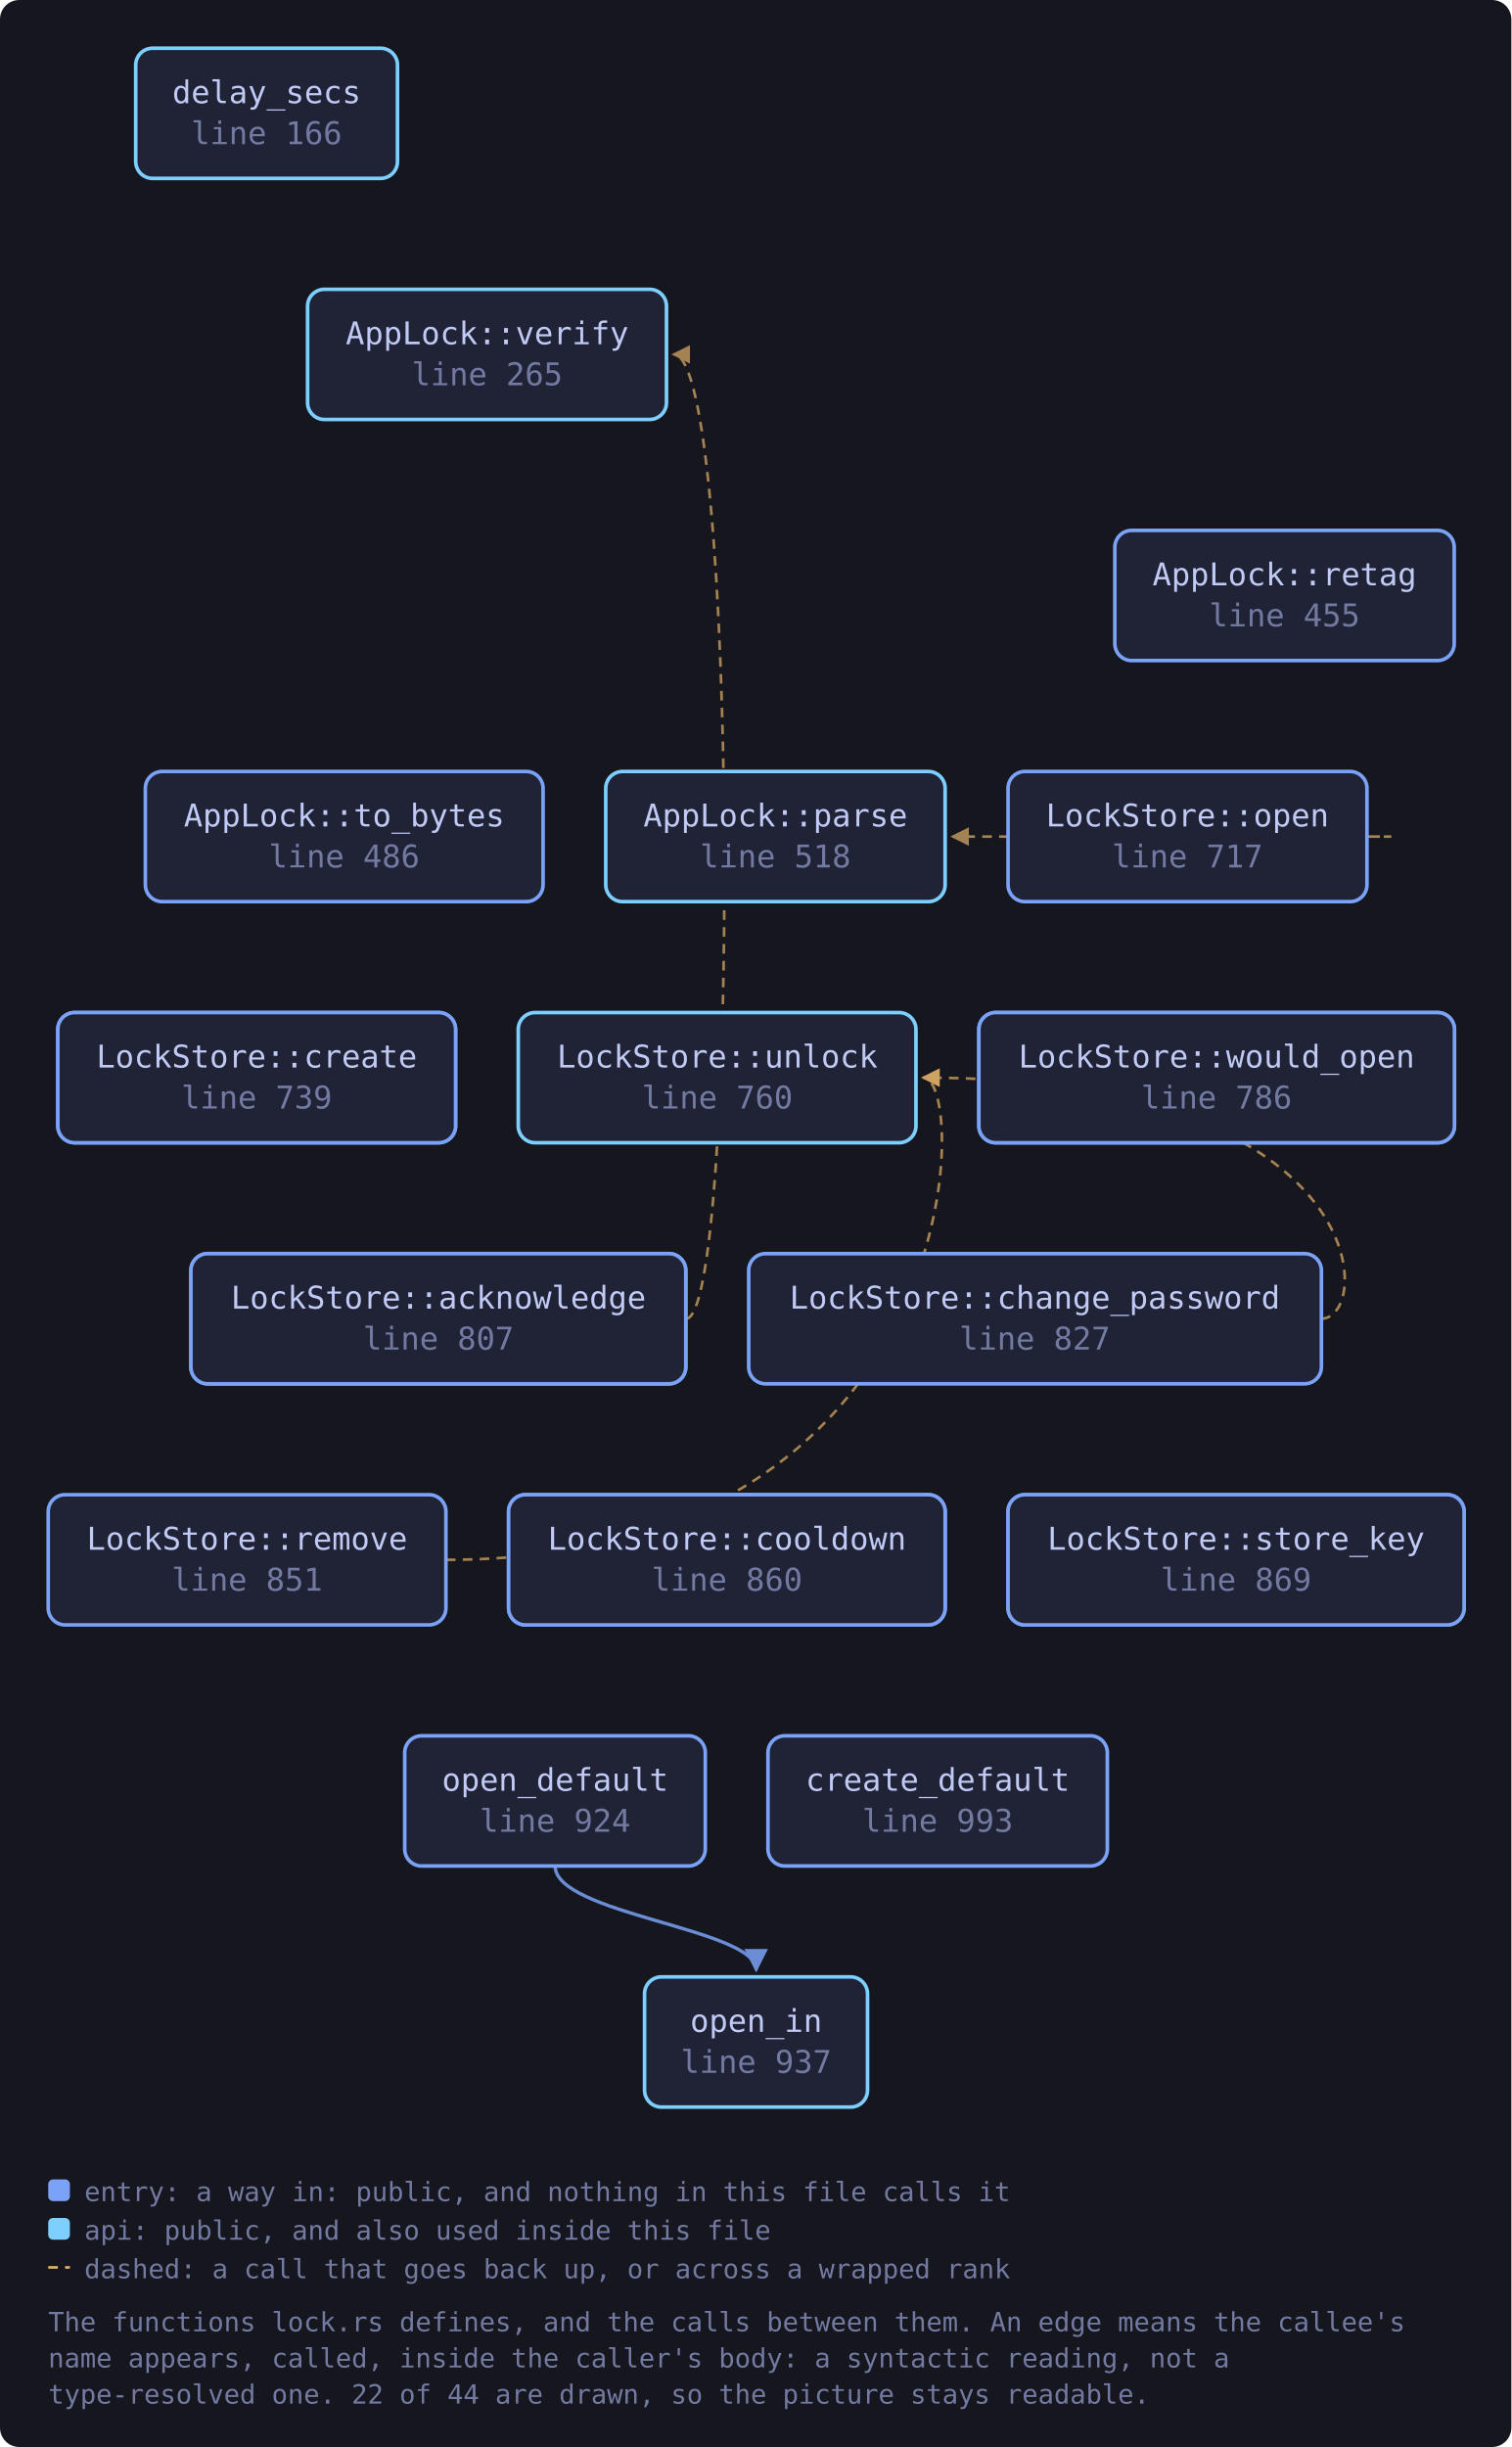
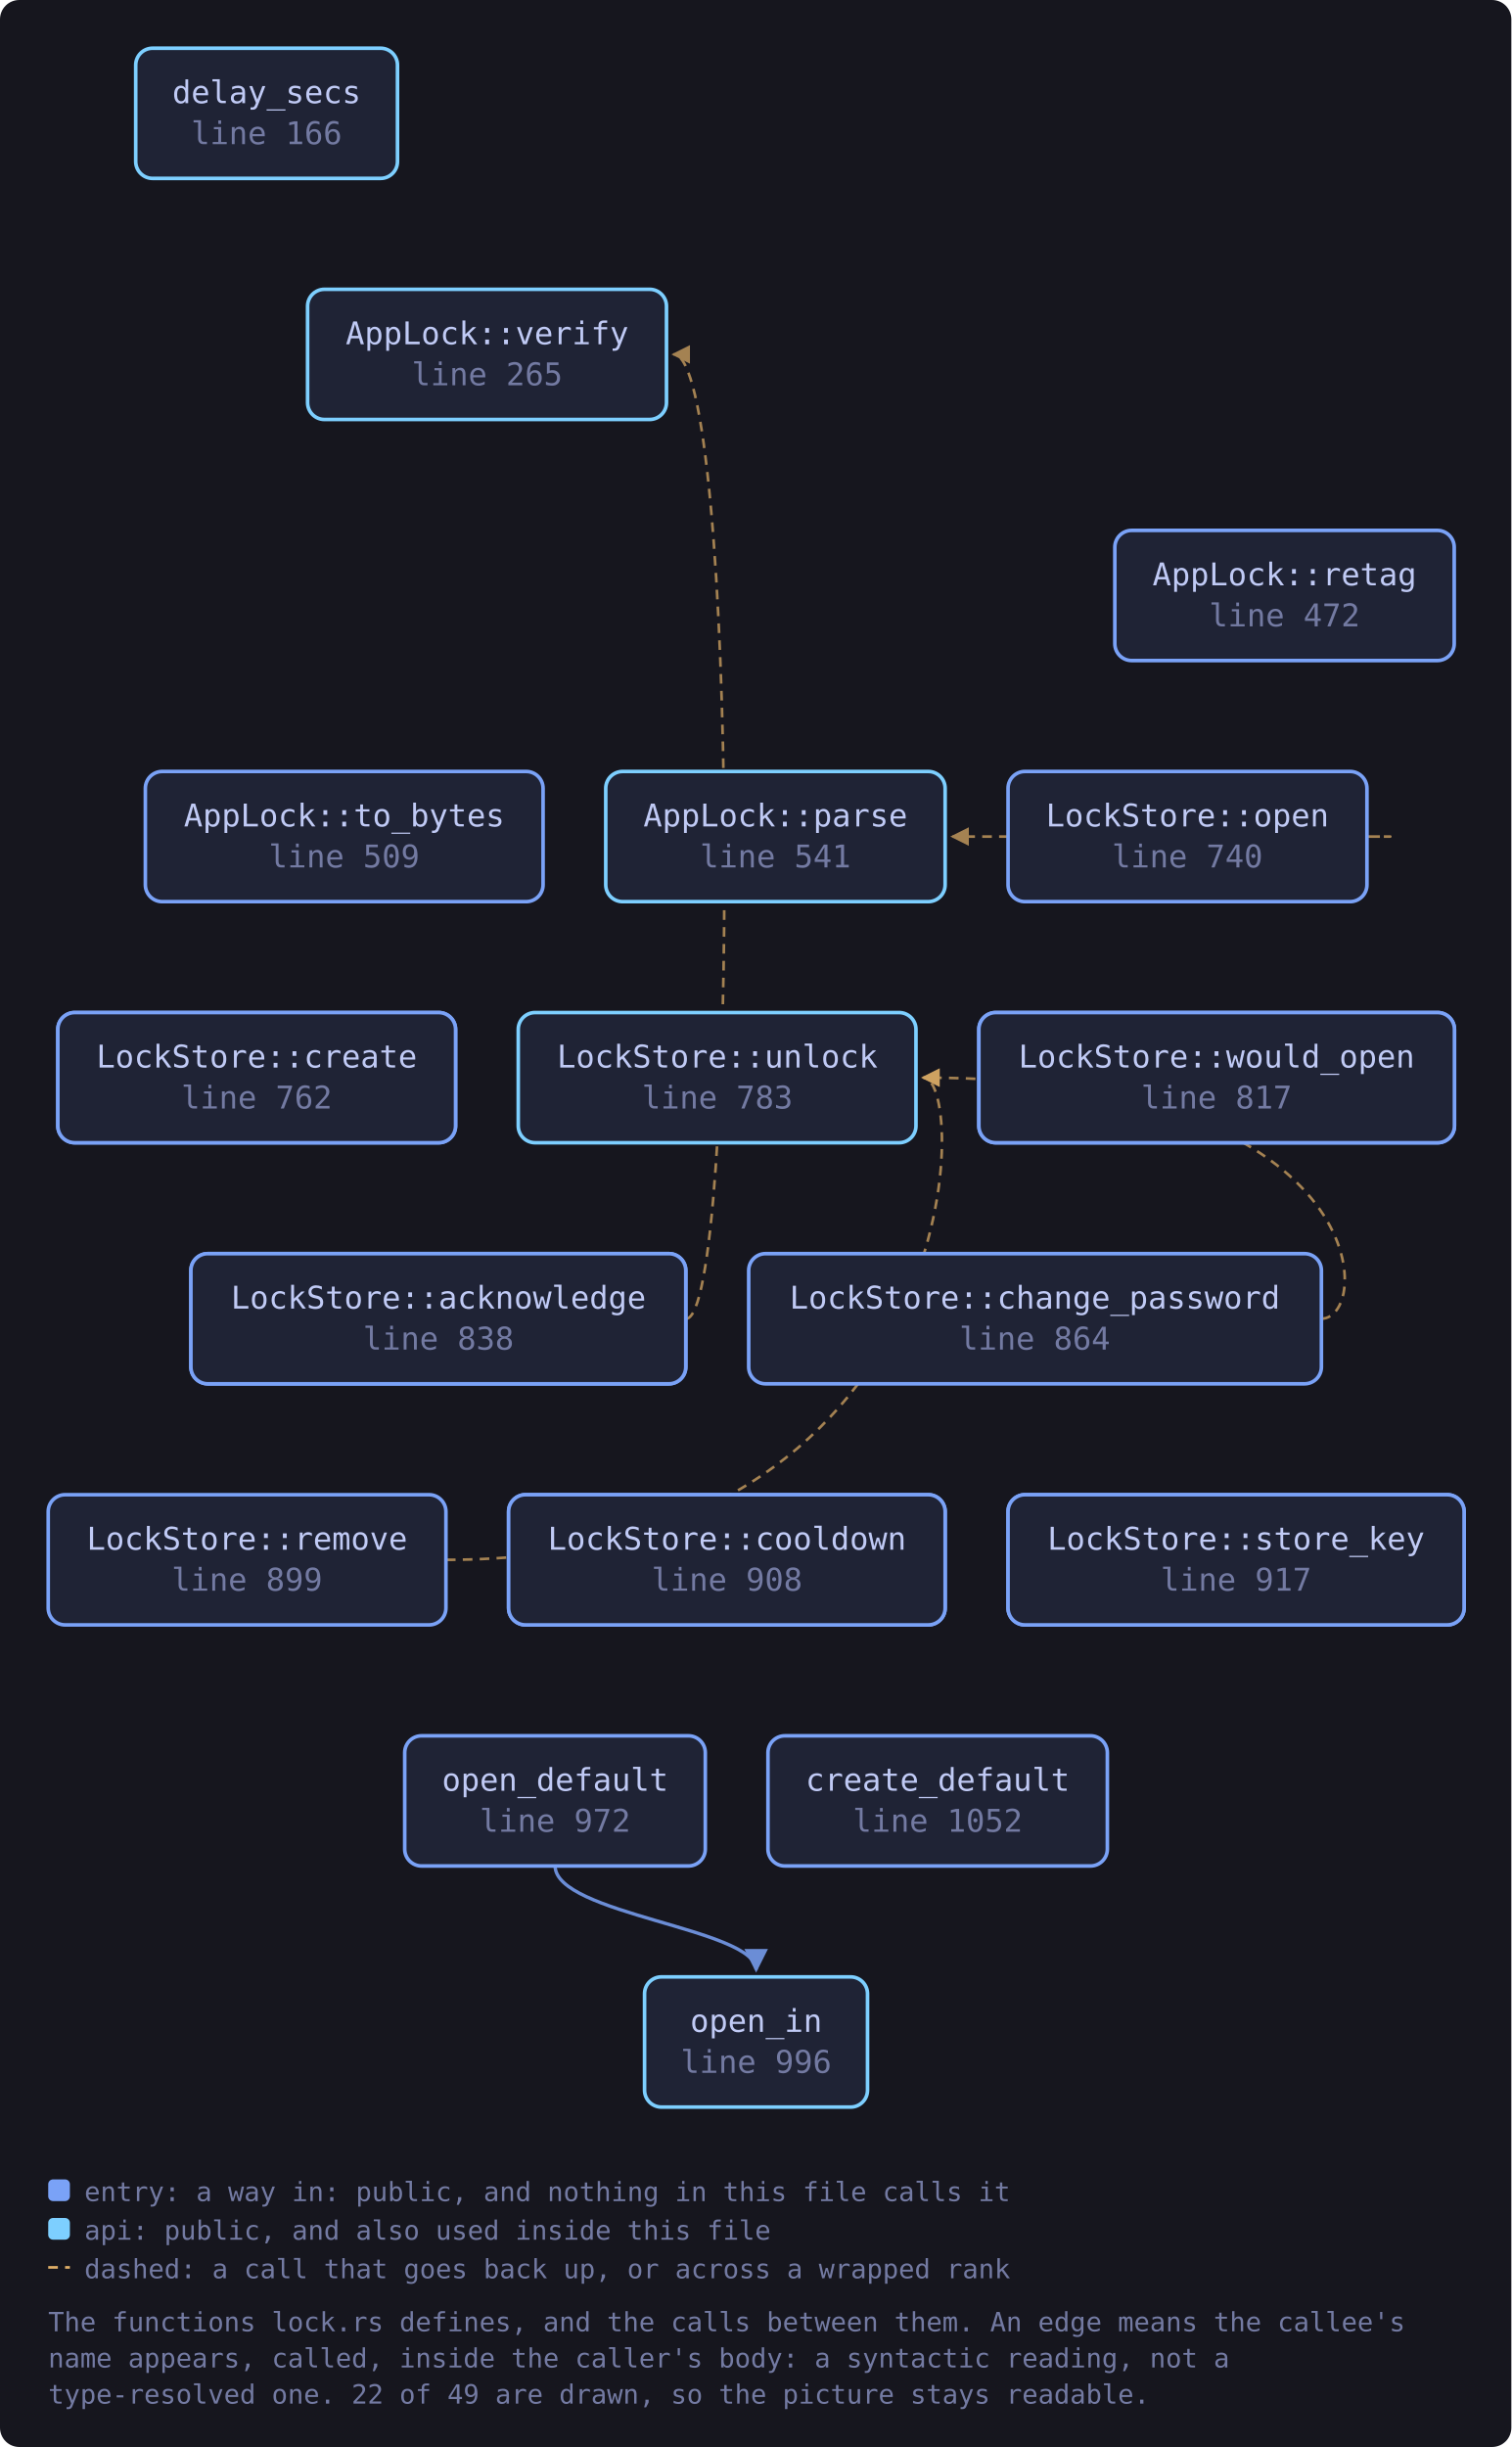
<svg xmlns="http://www.w3.org/2000/svg" viewBox="0 0 627 1015" width="627" height="1015" style="max-width:100%;height:auto" role="img" aria-label="flowchart">
  <defs>
    <marker id="a-muted" viewBox="0 0 8 8" refX="7" refY="4" markerWidth="7" markerHeight="7" orient="auto-start-reverse">
      <path d="M0 0 L8 4 L0 8 z" fill="var(--muted, #737aa2)" />
    </marker>
    <marker id="a-warn" viewBox="0 0 8 8" refX="7" refY="4" markerWidth="7" markerHeight="7" orient="auto-start-reverse">
      <path d="M0 0 L8 4 L0 8 z" fill="var(--warn, #e0af68)" />
    </marker>
    <marker id="a-accent" viewBox="0 0 8 8" refX="7" refY="4" markerWidth="7" markerHeight="7" orient="auto-start-reverse">
      <path d="M0 0 L8 4 L0 8 z" fill="var(--accent, #7aa2f7)" />
    </marker>
    <marker id="a-cyan" viewBox="0 0 8 8" refX="7" refY="4" markerWidth="7" markerHeight="7" orient="auto-start-reverse">
      <path d="M0 0 L8 4 L0 8 z" fill="var(--cyan, #7dcfff)" />
    </marker>
    <marker id="a-accent-2" viewBox="0 0 8 8" refX="7" refY="4" markerWidth="7" markerHeight="7" orient="auto-start-reverse">
      <path d="M0 0 L8 4 L0 8 z" fill="var(--accent-2, #bb9af7)" />
    </marker>
  </defs>
  <rect x="0" y="0" width="627" height="1015" fill="var(--bg-inset, #16161e)" rx="8" />
  <path d="M284.6 547.0 C 306.6 547.0, 306.6 147.0, 279.5 147.0" fill="none" stroke="var(--warn, #e0af68)" stroke-width="1.1" opacity="0.7" stroke-dasharray="4 3" marker-end="url(#a-warn)" />
  <path d="M548.1 547.0 C 570.1 547.0, 570.1 447.0, 383.1 447.0" fill="none" stroke="var(--warn, #e0af68)" stroke-width="1.1" opacity="0.7" stroke-dasharray="4 3" marker-end="url(#a-warn)" />
  <path d="M567.1 347.0 C 589.1 347.0, 589.1 347.0, 395.2 347.0" fill="none" stroke="var(--warn, #e0af68)" stroke-width="1.1" opacity="0.7" stroke-dasharray="4 3" marker-end="url(#a-warn)" />
  <path d="M230.3 774.0 C 230.3 794.0, 313.7 800.0, 313.7 817.0" fill="none" stroke="var(--accent, #7aa2f7)" stroke-width="1.4" opacity="0.85" marker-end="url(#a-accent)" />
  <path d="M185.0 647.0 C 402.1 647.0, 402.1 447.0, 383.1 447.0" fill="none" stroke="var(--warn, #e0af68)" stroke-width="1.1" opacity="0.7" stroke-dasharray="4 3" marker-end="url(#a-warn)" />
  <a href="https://github.com/tilas01/veilvoice/blob/main/crates/veilvoice-crypto/src/lock.rs#L166" target="_blank" rel="noopener noreferrer">
    <rect x="56.3" y="20.0" width="108.6" height="54.0" rx="7" fill="var(--bg-soft, #1f2335)" stroke="var(--cyan, #7dcfff)" stroke-width="1.5" />
    <text x="110.6" y="42.8" font-family="ui-monospace, SFMono-Regular, Menlo, Consolas, monospace" font-size="13" fill="var(--fg, #c0caf5)" text-anchor="middle">delay_secs</text>
    <text x="110.6" y="59.8" font-family="ui-monospace, SFMono-Regular, Menlo, Consolas, monospace" font-size="13" fill="var(--muted, #737aa2)" text-anchor="middle">line 166</text>
  </a>
  <a href="https://github.com/tilas01/veilvoice/blob/main/crates/veilvoice-crypto/src/lock.rs#L223" target="_blank" rel="noopener noreferrer">
    <rect x="24.0" y="420.0" width="165.0" height="54.0" rx="7" fill="var(--bg-soft, #1f2335)" stroke="var(--accent, #7aa2f7)" stroke-width="1.5" />
    <text x="106.5" y="442.8" font-family="ui-monospace, SFMono-Regular, Menlo, Consolas, monospace" font-size="13" fill="var(--fg, #c0caf5)" text-anchor="middle">AppLock::create</text>
    <text x="106.5" y="459.8" font-family="ui-monospace, SFMono-Regular, Menlo, Consolas, monospace" font-size="13" fill="var(--muted, #737aa2)" text-anchor="middle">line 223</text>
  </a>
  <a href="https://github.com/tilas01/veilvoice/blob/main/crates/veilvoice-crypto/src/lock.rs#L255" target="_blank" rel="noopener noreferrer">
    <rect x="418.2" y="620.0" width="189.2" height="54.0" rx="7" fill="var(--bg-soft, #1f2335)" stroke="var(--accent, #7aa2f7)" stroke-width="1.5" />
    <text x="512.8" y="642.8" font-family="ui-monospace, SFMono-Regular, Menlo, Consolas, monospace" font-size="13" fill="var(--fg, #c0caf5)" text-anchor="middle">AppLock::store_key</text>
    <text x="512.8" y="659.8" font-family="ui-monospace, SFMono-Regular, Menlo, Consolas, monospace" font-size="13" fill="var(--muted, #737aa2)" text-anchor="middle">line 255</text>
  </a>
  <a href="https://github.com/tilas01/veilvoice/blob/main/crates/veilvoice-crypto/src/lock.rs#L265" target="_blank" rel="noopener noreferrer">
    <rect x="127.6" y="120.0" width="148.9" height="54.0" rx="7" fill="var(--bg-soft, #1f2335)" stroke="var(--cyan, #7dcfff)" stroke-width="1.5" />
    <text x="202.1" y="142.8" font-family="ui-monospace, SFMono-Regular, Menlo, Consolas, monospace" font-size="13" fill="var(--fg, #c0caf5)" text-anchor="middle">AppLock::verify</text>
    <text x="202.1" y="159.8" font-family="ui-monospace, SFMono-Regular, Menlo, Consolas, monospace" font-size="13" fill="var(--muted, #737aa2)" text-anchor="middle">line 265</text>
  </a>
-   <a href="https://github.com/tilas01/veilvoice/blob/main/crates/veilvoice-crypto/src/lock.rs#L319" target="_blank" rel="noopener noreferrer">
+   <a href="https://github.com/tilas01/veilvoice/blob/main/crates/veilvoice-crypto/src/lock.rs#L336" target="_blank" rel="noopener noreferrer">
    <rect x="406.1" y="420.0" width="197.3" height="54.0" rx="7" fill="var(--bg-soft, #1f2335)" stroke="var(--accent, #7aa2f7)" stroke-width="1.5" />
    <text x="504.7" y="442.8" font-family="ui-monospace, SFMono-Regular, Menlo, Consolas, monospace" font-size="13" fill="var(--fg, #c0caf5)" text-anchor="middle">AppLock::would_open</text>
-     <text x="504.7" y="459.8" font-family="ui-monospace, SFMono-Regular, Menlo, Consolas, monospace" font-size="13" fill="var(--muted, #737aa2)" text-anchor="middle">line 319</text>
+     <text x="504.7" y="459.8" font-family="ui-monospace, SFMono-Regular, Menlo, Consolas, monospace" font-size="13" fill="var(--muted, #737aa2)" text-anchor="middle">line 336</text>
  </a>
-   <a href="https://github.com/tilas01/veilvoice/blob/main/crates/veilvoice-crypto/src/lock.rs#L354" target="_blank" rel="noopener noreferrer">
+   <a href="https://github.com/tilas01/veilvoice/blob/main/crates/veilvoice-crypto/src/lock.rs#L371" target="_blank" rel="noopener noreferrer">
    <rect x="79.2" y="520.0" width="205.3" height="54.0" rx="7" fill="var(--bg-soft, #1f2335)" stroke="var(--accent, #7aa2f7)" stroke-width="1.5" />
    <text x="181.9" y="542.8" font-family="ui-monospace, SFMono-Regular, Menlo, Consolas, monospace" font-size="13" fill="var(--fg, #c0caf5)" text-anchor="middle">AppLock::acknowledge</text>
-     <text x="181.9" y="559.8" font-family="ui-monospace, SFMono-Regular, Menlo, Consolas, monospace" font-size="13" fill="var(--muted, #737aa2)" text-anchor="middle">line 354</text>
+     <text x="181.9" y="559.8" font-family="ui-monospace, SFMono-Regular, Menlo, Consolas, monospace" font-size="13" fill="var(--muted, #737aa2)" text-anchor="middle">line 371</text>
  </a>
-   <a href="https://github.com/tilas01/veilvoice/blob/main/crates/veilvoice-crypto/src/lock.rs#L392" target="_blank" rel="noopener noreferrer">
+   <a href="https://github.com/tilas01/veilvoice/blob/main/crates/veilvoice-crypto/src/lock.rs#L409" target="_blank" rel="noopener noreferrer">
    <rect x="211.0" y="620.0" width="181.1" height="54.0" rx="7" fill="var(--bg-soft, #1f2335)" stroke="var(--accent, #7aa2f7)" stroke-width="1.5" />
    <text x="301.6" y="642.8" font-family="ui-monospace, SFMono-Regular, Menlo, Consolas, monospace" font-size="13" fill="var(--fg, #c0caf5)" text-anchor="middle">AppLock::cooldown</text>
-     <text x="301.6" y="659.8" font-family="ui-monospace, SFMono-Regular, Menlo, Consolas, monospace" font-size="13" fill="var(--muted, #737aa2)" text-anchor="middle">line 392</text>
+     <text x="301.6" y="659.8" font-family="ui-monospace, SFMono-Regular, Menlo, Consolas, monospace" font-size="13" fill="var(--muted, #737aa2)" text-anchor="middle">line 409</text>
  </a>
-   <a href="https://github.com/tilas01/veilvoice/blob/main/crates/veilvoice-crypto/src/lock.rs#L455" target="_blank" rel="noopener noreferrer">
+   <a href="https://github.com/tilas01/veilvoice/blob/main/crates/veilvoice-crypto/src/lock.rs#L472" target="_blank" rel="noopener noreferrer">
    <rect x="462.5" y="220.0" width="140.8" height="54.0" rx="7" fill="var(--bg-soft, #1f2335)" stroke="var(--accent, #7aa2f7)" stroke-width="1.5" />
    <text x="532.9" y="242.8" font-family="ui-monospace, SFMono-Regular, Menlo, Consolas, monospace" font-size="13" fill="var(--fg, #c0caf5)" text-anchor="middle">AppLock::retag</text>
-     <text x="532.9" y="259.8" font-family="ui-monospace, SFMono-Regular, Menlo, Consolas, monospace" font-size="13" fill="var(--muted, #737aa2)" text-anchor="middle">line 455</text>
+     <text x="532.9" y="259.8" font-family="ui-monospace, SFMono-Regular, Menlo, Consolas, monospace" font-size="13" fill="var(--muted, #737aa2)" text-anchor="middle">line 472</text>
  </a>
-   <a href="https://github.com/tilas01/veilvoice/blob/main/crates/veilvoice-crypto/src/lock.rs#L486" target="_blank" rel="noopener noreferrer">
+   <a href="https://github.com/tilas01/veilvoice/blob/main/crates/veilvoice-crypto/src/lock.rs#L509" target="_blank" rel="noopener noreferrer">
    <rect x="60.3" y="320.0" width="165.0" height="54.0" rx="7" fill="var(--bg-soft, #1f2335)" stroke="var(--accent, #7aa2f7)" stroke-width="1.5" />
    <text x="142.8" y="342.8" font-family="ui-monospace, SFMono-Regular, Menlo, Consolas, monospace" font-size="13" fill="var(--fg, #c0caf5)" text-anchor="middle">AppLock::to_bytes</text>
-     <text x="142.8" y="359.8" font-family="ui-monospace, SFMono-Regular, Menlo, Consolas, monospace" font-size="13" fill="var(--muted, #737aa2)" text-anchor="middle">line 486</text>
+     <text x="142.8" y="359.8" font-family="ui-monospace, SFMono-Regular, Menlo, Consolas, monospace" font-size="13" fill="var(--muted, #737aa2)" text-anchor="middle">line 509</text>
  </a>
-   <a href="https://github.com/tilas01/veilvoice/blob/main/crates/veilvoice-crypto/src/lock.rs#L518" target="_blank" rel="noopener noreferrer">
+   <a href="https://github.com/tilas01/veilvoice/blob/main/crates/veilvoice-crypto/src/lock.rs#L541" target="_blank" rel="noopener noreferrer">
    <rect x="251.3" y="320.0" width="140.8" height="54.0" rx="7" fill="var(--bg-soft, #1f2335)" stroke="var(--cyan, #7dcfff)" stroke-width="1.5" />
    <text x="321.7" y="342.8" font-family="ui-monospace, SFMono-Regular, Menlo, Consolas, monospace" font-size="13" fill="var(--fg, #c0caf5)" text-anchor="middle">AppLock::parse</text>
-     <text x="321.7" y="359.8" font-family="ui-monospace, SFMono-Regular, Menlo, Consolas, monospace" font-size="13" fill="var(--muted, #737aa2)" text-anchor="middle">line 518</text>
+     <text x="321.7" y="359.8" font-family="ui-monospace, SFMono-Regular, Menlo, Consolas, monospace" font-size="13" fill="var(--muted, #737aa2)" text-anchor="middle">line 541</text>
  </a>
-   <a href="https://github.com/tilas01/veilvoice/blob/main/crates/veilvoice-crypto/src/lock.rs#L717" target="_blank" rel="noopener noreferrer">
+   <a href="https://github.com/tilas01/veilvoice/blob/main/crates/veilvoice-crypto/src/lock.rs#L740" target="_blank" rel="noopener noreferrer">
    <rect x="418.2" y="320.0" width="148.9" height="54.0" rx="7" fill="var(--bg-soft, #1f2335)" stroke="var(--accent, #7aa2f7)" stroke-width="1.5" />
    <text x="492.6" y="342.8" font-family="ui-monospace, SFMono-Regular, Menlo, Consolas, monospace" font-size="13" fill="var(--fg, #c0caf5)" text-anchor="middle">LockStore::open</text>
-     <text x="492.6" y="359.8" font-family="ui-monospace, SFMono-Regular, Menlo, Consolas, monospace" font-size="13" fill="var(--muted, #737aa2)" text-anchor="middle">line 717</text>
+     <text x="492.6" y="359.8" font-family="ui-monospace, SFMono-Regular, Menlo, Consolas, monospace" font-size="13" fill="var(--muted, #737aa2)" text-anchor="middle">line 740</text>
  </a>
-   <a href="https://github.com/tilas01/veilvoice/blob/main/crates/veilvoice-crypto/src/lock.rs#L739" target="_blank" rel="noopener noreferrer">
+   <a href="https://github.com/tilas01/veilvoice/blob/main/crates/veilvoice-crypto/src/lock.rs#L762" target="_blank" rel="noopener noreferrer">
    <rect x="24.0" y="420.0" width="165.0" height="54.0" rx="7" fill="var(--bg-soft, #1f2335)" stroke="var(--accent, #7aa2f7)" stroke-width="1.5" />
    <text x="106.5" y="442.8" font-family="ui-monospace, SFMono-Regular, Menlo, Consolas, monospace" font-size="13" fill="var(--fg, #c0caf5)" text-anchor="middle">LockStore::create</text>
-     <text x="106.5" y="459.8" font-family="ui-monospace, SFMono-Regular, Menlo, Consolas, monospace" font-size="13" fill="var(--muted, #737aa2)" text-anchor="middle">line 739</text>
+     <text x="106.5" y="459.8" font-family="ui-monospace, SFMono-Regular, Menlo, Consolas, monospace" font-size="13" fill="var(--muted, #737aa2)" text-anchor="middle">line 762</text>
  </a>
-   <a href="https://github.com/tilas01/veilvoice/blob/main/crates/veilvoice-crypto/src/lock.rs#L760" target="_blank" rel="noopener noreferrer">
+   <a href="https://github.com/tilas01/veilvoice/blob/main/crates/veilvoice-crypto/src/lock.rs#L783" target="_blank" rel="noopener noreferrer">
    <rect x="215.0" y="420.0" width="165.0" height="54.0" rx="7" fill="var(--bg-soft, #1f2335)" stroke="var(--cyan, #7dcfff)" stroke-width="1.5" />
    <text x="297.6" y="442.8" font-family="ui-monospace, SFMono-Regular, Menlo, Consolas, monospace" font-size="13" fill="var(--fg, #c0caf5)" text-anchor="middle">LockStore::unlock</text>
-     <text x="297.6" y="459.8" font-family="ui-monospace, SFMono-Regular, Menlo, Consolas, monospace" font-size="13" fill="var(--muted, #737aa2)" text-anchor="middle">line 760</text>
+     <text x="297.6" y="459.8" font-family="ui-monospace, SFMono-Regular, Menlo, Consolas, monospace" font-size="13" fill="var(--muted, #737aa2)" text-anchor="middle">line 783</text>
  </a>
-   <a href="https://github.com/tilas01/veilvoice/blob/main/crates/veilvoice-crypto/src/lock.rs#L786" target="_blank" rel="noopener noreferrer">
+   <a href="https://github.com/tilas01/veilvoice/blob/main/crates/veilvoice-crypto/src/lock.rs#L817" target="_blank" rel="noopener noreferrer">
    <rect x="406.1" y="420.0" width="197.3" height="54.0" rx="7" fill="var(--bg-soft, #1f2335)" stroke="var(--accent, #7aa2f7)" stroke-width="1.5" />
    <text x="504.7" y="442.8" font-family="ui-monospace, SFMono-Regular, Menlo, Consolas, monospace" font-size="13" fill="var(--fg, #c0caf5)" text-anchor="middle">LockStore::would_open</text>
-     <text x="504.7" y="459.8" font-family="ui-monospace, SFMono-Regular, Menlo, Consolas, monospace" font-size="13" fill="var(--muted, #737aa2)" text-anchor="middle">line 786</text>
+     <text x="504.7" y="459.8" font-family="ui-monospace, SFMono-Regular, Menlo, Consolas, monospace" font-size="13" fill="var(--muted, #737aa2)" text-anchor="middle">line 817</text>
  </a>
-   <a href="https://github.com/tilas01/veilvoice/blob/main/crates/veilvoice-crypto/src/lock.rs#L807" target="_blank" rel="noopener noreferrer">
+   <a href="https://github.com/tilas01/veilvoice/blob/main/crates/veilvoice-crypto/src/lock.rs#L838" target="_blank" rel="noopener noreferrer">
    <rect x="79.2" y="520.0" width="205.3" height="54.0" rx="7" fill="var(--bg-soft, #1f2335)" stroke="var(--accent, #7aa2f7)" stroke-width="1.5" />
    <text x="181.9" y="542.8" font-family="ui-monospace, SFMono-Regular, Menlo, Consolas, monospace" font-size="13" fill="var(--fg, #c0caf5)" text-anchor="middle">LockStore::acknowledge</text>
-     <text x="181.9" y="559.8" font-family="ui-monospace, SFMono-Regular, Menlo, Consolas, monospace" font-size="13" fill="var(--muted, #737aa2)" text-anchor="middle">line 807</text>
+     <text x="181.9" y="559.8" font-family="ui-monospace, SFMono-Regular, Menlo, Consolas, monospace" font-size="13" fill="var(--muted, #737aa2)" text-anchor="middle">line 838</text>
  </a>
-   <a href="https://github.com/tilas01/veilvoice/blob/main/crates/veilvoice-crypto/src/lock.rs#L827" target="_blank" rel="noopener noreferrer">
+   <a href="https://github.com/tilas01/veilvoice/blob/main/crates/veilvoice-crypto/src/lock.rs#L864" target="_blank" rel="noopener noreferrer">
    <rect x="310.6" y="520.0" width="237.6" height="54.0" rx="7" fill="var(--bg-soft, #1f2335)" stroke="var(--accent, #7aa2f7)" stroke-width="1.5" />
    <text x="429.3" y="542.8" font-family="ui-monospace, SFMono-Regular, Menlo, Consolas, monospace" font-size="13" fill="var(--fg, #c0caf5)" text-anchor="middle">LockStore::change_password</text>
-     <text x="429.3" y="559.8" font-family="ui-monospace, SFMono-Regular, Menlo, Consolas, monospace" font-size="13" fill="var(--muted, #737aa2)" text-anchor="middle">line 827</text>
+     <text x="429.3" y="559.8" font-family="ui-monospace, SFMono-Regular, Menlo, Consolas, monospace" font-size="13" fill="var(--muted, #737aa2)" text-anchor="middle">line 864</text>
  </a>
-   <a href="https://github.com/tilas01/veilvoice/blob/main/crates/veilvoice-crypto/src/lock.rs#L851" target="_blank" rel="noopener noreferrer">
+   <a href="https://github.com/tilas01/veilvoice/blob/main/crates/veilvoice-crypto/src/lock.rs#L899" target="_blank" rel="noopener noreferrer">
    <rect x="20.0" y="620.0" width="165.0" height="54.0" rx="7" fill="var(--bg-soft, #1f2335)" stroke="var(--accent, #7aa2f7)" stroke-width="1.5" />
    <text x="102.5" y="642.8" font-family="ui-monospace, SFMono-Regular, Menlo, Consolas, monospace" font-size="13" fill="var(--fg, #c0caf5)" text-anchor="middle">LockStore::remove</text>
-     <text x="102.5" y="659.8" font-family="ui-monospace, SFMono-Regular, Menlo, Consolas, monospace" font-size="13" fill="var(--muted, #737aa2)" text-anchor="middle">line 851</text>
+     <text x="102.5" y="659.8" font-family="ui-monospace, SFMono-Regular, Menlo, Consolas, monospace" font-size="13" fill="var(--muted, #737aa2)" text-anchor="middle">line 899</text>
  </a>
-   <a href="https://github.com/tilas01/veilvoice/blob/main/crates/veilvoice-crypto/src/lock.rs#L860" target="_blank" rel="noopener noreferrer">
+   <a href="https://github.com/tilas01/veilvoice/blob/main/crates/veilvoice-crypto/src/lock.rs#L908" target="_blank" rel="noopener noreferrer">
    <rect x="211.0" y="620.0" width="181.1" height="54.0" rx="7" fill="var(--bg-soft, #1f2335)" stroke="var(--accent, #7aa2f7)" stroke-width="1.5" />
    <text x="301.6" y="642.8" font-family="ui-monospace, SFMono-Regular, Menlo, Consolas, monospace" font-size="13" fill="var(--fg, #c0caf5)" text-anchor="middle">LockStore::cooldown</text>
-     <text x="301.6" y="659.8" font-family="ui-monospace, SFMono-Regular, Menlo, Consolas, monospace" font-size="13" fill="var(--muted, #737aa2)" text-anchor="middle">line 860</text>
+     <text x="301.6" y="659.8" font-family="ui-monospace, SFMono-Regular, Menlo, Consolas, monospace" font-size="13" fill="var(--muted, #737aa2)" text-anchor="middle">line 908</text>
  </a>
-   <a href="https://github.com/tilas01/veilvoice/blob/main/crates/veilvoice-crypto/src/lock.rs#L869" target="_blank" rel="noopener noreferrer">
+   <a href="https://github.com/tilas01/veilvoice/blob/main/crates/veilvoice-crypto/src/lock.rs#L917" target="_blank" rel="noopener noreferrer">
    <rect x="418.2" y="620.0" width="189.2" height="54.0" rx="7" fill="var(--bg-soft, #1f2335)" stroke="var(--accent, #7aa2f7)" stroke-width="1.5" />
    <text x="512.8" y="642.8" font-family="ui-monospace, SFMono-Regular, Menlo, Consolas, monospace" font-size="13" fill="var(--fg, #c0caf5)" text-anchor="middle">LockStore::store_key</text>
-     <text x="512.8" y="659.8" font-family="ui-monospace, SFMono-Regular, Menlo, Consolas, monospace" font-size="13" fill="var(--muted, #737aa2)" text-anchor="middle">line 869</text>
+     <text x="512.8" y="659.8" font-family="ui-monospace, SFMono-Regular, Menlo, Consolas, monospace" font-size="13" fill="var(--muted, #737aa2)" text-anchor="middle">line 917</text>
  </a>
-   <a href="https://github.com/tilas01/veilvoice/blob/main/crates/veilvoice-crypto/src/lock.rs#L924" target="_blank" rel="noopener noreferrer">
+   <a href="https://github.com/tilas01/veilvoice/blob/main/crates/veilvoice-crypto/src/lock.rs#L972" target="_blank" rel="noopener noreferrer">
    <rect x="167.9" y="720.0" width="124.7" height="54.0" rx="7" fill="var(--bg-soft, #1f2335)" stroke="var(--accent, #7aa2f7)" stroke-width="1.5" />
    <text x="230.3" y="742.8" font-family="ui-monospace, SFMono-Regular, Menlo, Consolas, monospace" font-size="13" fill="var(--fg, #c0caf5)" text-anchor="middle">open_default</text>
-     <text x="230.3" y="759.8" font-family="ui-monospace, SFMono-Regular, Menlo, Consolas, monospace" font-size="13" fill="var(--muted, #737aa2)" text-anchor="middle">line 924</text>
+     <text x="230.3" y="759.8" font-family="ui-monospace, SFMono-Regular, Menlo, Consolas, monospace" font-size="13" fill="var(--muted, #737aa2)" text-anchor="middle">line 972</text>
  </a>
-   <a href="https://github.com/tilas01/veilvoice/blob/main/crates/veilvoice-crypto/src/lock.rs#L937" target="_blank" rel="noopener noreferrer">
+   <a href="https://github.com/tilas01/veilvoice/blob/main/crates/veilvoice-crypto/src/lock.rs#L996" target="_blank" rel="noopener noreferrer">
    <rect x="267.4" y="820.0" width="92.5" height="54.0" rx="7" fill="var(--bg-soft, #1f2335)" stroke="var(--cyan, #7dcfff)" stroke-width="1.5" />
    <text x="313.7" y="842.8" font-family="ui-monospace, SFMono-Regular, Menlo, Consolas, monospace" font-size="13" fill="var(--fg, #c0caf5)" text-anchor="middle">open_in</text>
-     <text x="313.7" y="859.8" font-family="ui-monospace, SFMono-Regular, Menlo, Consolas, monospace" font-size="13" fill="var(--muted, #737aa2)" text-anchor="middle">line 937</text>
+     <text x="313.7" y="859.8" font-family="ui-monospace, SFMono-Regular, Menlo, Consolas, monospace" font-size="13" fill="var(--muted, #737aa2)" text-anchor="middle">line 996</text>
  </a>
-   <a href="https://github.com/tilas01/veilvoice/blob/main/crates/veilvoice-crypto/src/lock.rs#L993" target="_blank" rel="noopener noreferrer">
+   <a href="https://github.com/tilas01/veilvoice/blob/main/crates/veilvoice-crypto/src/lock.rs#L1052" target="_blank" rel="noopener noreferrer">
    <rect x="318.6" y="720.0" width="140.8" height="54.0" rx="7" fill="var(--bg-soft, #1f2335)" stroke="var(--accent, #7aa2f7)" stroke-width="1.5" />
    <text x="389.0" y="742.8" font-family="ui-monospace, SFMono-Regular, Menlo, Consolas, monospace" font-size="13" fill="var(--fg, #c0caf5)" text-anchor="middle">create_default</text>
-     <text x="389.0" y="759.8" font-family="ui-monospace, SFMono-Regular, Menlo, Consolas, monospace" font-size="13" fill="var(--muted, #737aa2)" text-anchor="middle">line 993</text>
+     <text x="389.0" y="759.8" font-family="ui-monospace, SFMono-Regular, Menlo, Consolas, monospace" font-size="13" fill="var(--muted, #737aa2)" text-anchor="middle">line 1052</text>
  </a>
  <rect x="20.0" y="904.0" width="9" height="9" rx="2" fill="var(--accent, #7aa2f7)" />
  <text x="35.0" y="913.0" font-family="ui-monospace, SFMono-Regular, Menlo, Consolas, monospace" font-size="11" fill="var(--muted, #737aa2)">entry: a way in: public, and nothing in this file calls it</text>
  <rect x="20.0" y="920.0" width="9" height="9" rx="2" fill="var(--cyan, #7dcfff)" />
  <text x="35.0" y="929.0" font-family="ui-monospace, SFMono-Regular, Menlo, Consolas, monospace" font-size="11" fill="var(--muted, #737aa2)">api: public, and also used inside this file</text>
  <path d="M20.0 940.5 L29.0 940.5" stroke="var(--warn, #e0af68)" stroke-width="1.1" stroke-dasharray="4 3" />
  <text x="35.0" y="945.0" font-family="ui-monospace, SFMono-Regular, Menlo, Consolas, monospace" font-size="11" fill="var(--muted, #737aa2)">dashed: a call that goes back up, or across a wrapped rank</text>
  <text x="20.0" y="967.0" font-family="ui-monospace, SFMono-Regular, Menlo, Consolas, monospace" font-size="11" fill="var(--muted, #737aa2)">The functions lock.rs defines, and the calls between them. An edge means the callee's</text>
  <text x="20.0" y="982.0" font-family="ui-monospace, SFMono-Regular, Menlo, Consolas, monospace" font-size="11" fill="var(--muted, #737aa2)">name appears, called, inside the caller's body: a syntactic reading, not a</text>
-   <text x="20.0" y="997.0" font-family="ui-monospace, SFMono-Regular, Menlo, Consolas, monospace" font-size="11" fill="var(--muted, #737aa2)">type-resolved one. 22 of 44 are drawn, so the picture stays readable.</text>
+   <text x="20.0" y="997.0" font-family="ui-monospace, SFMono-Regular, Menlo, Consolas, monospace" font-size="11" fill="var(--muted, #737aa2)">type-resolved one. 22 of 49 are drawn, so the picture stays readable.</text>
</svg>
